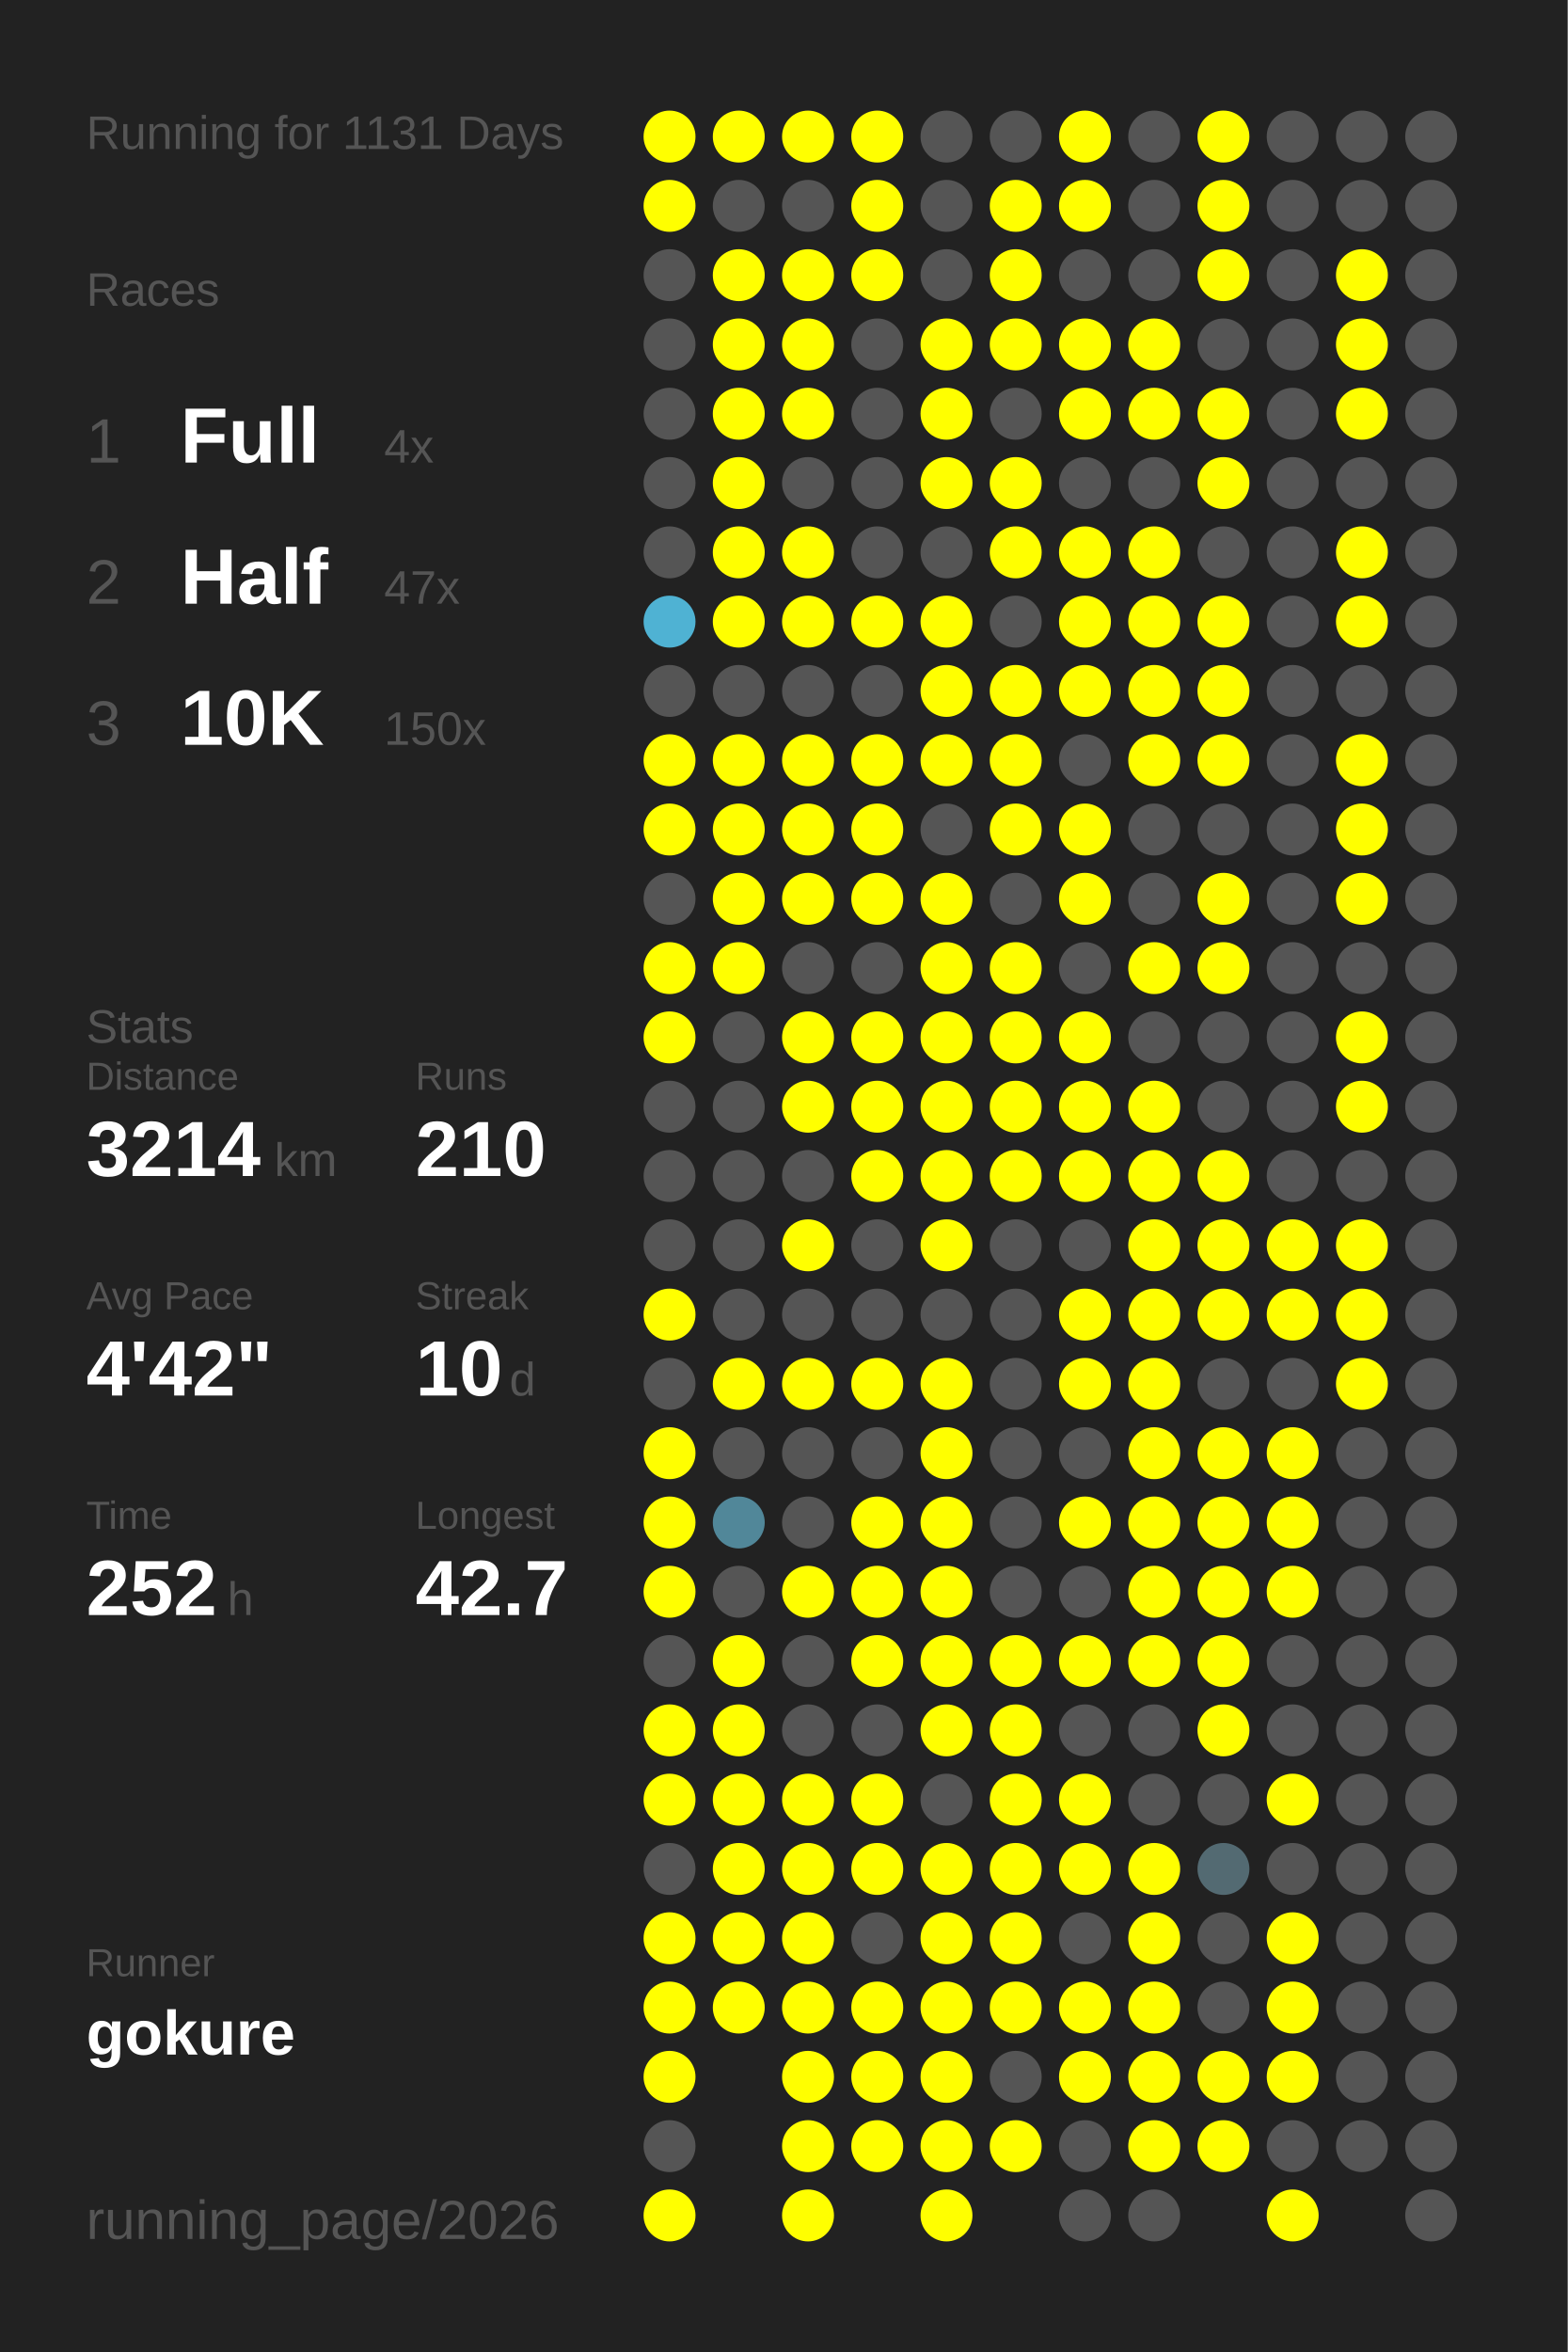
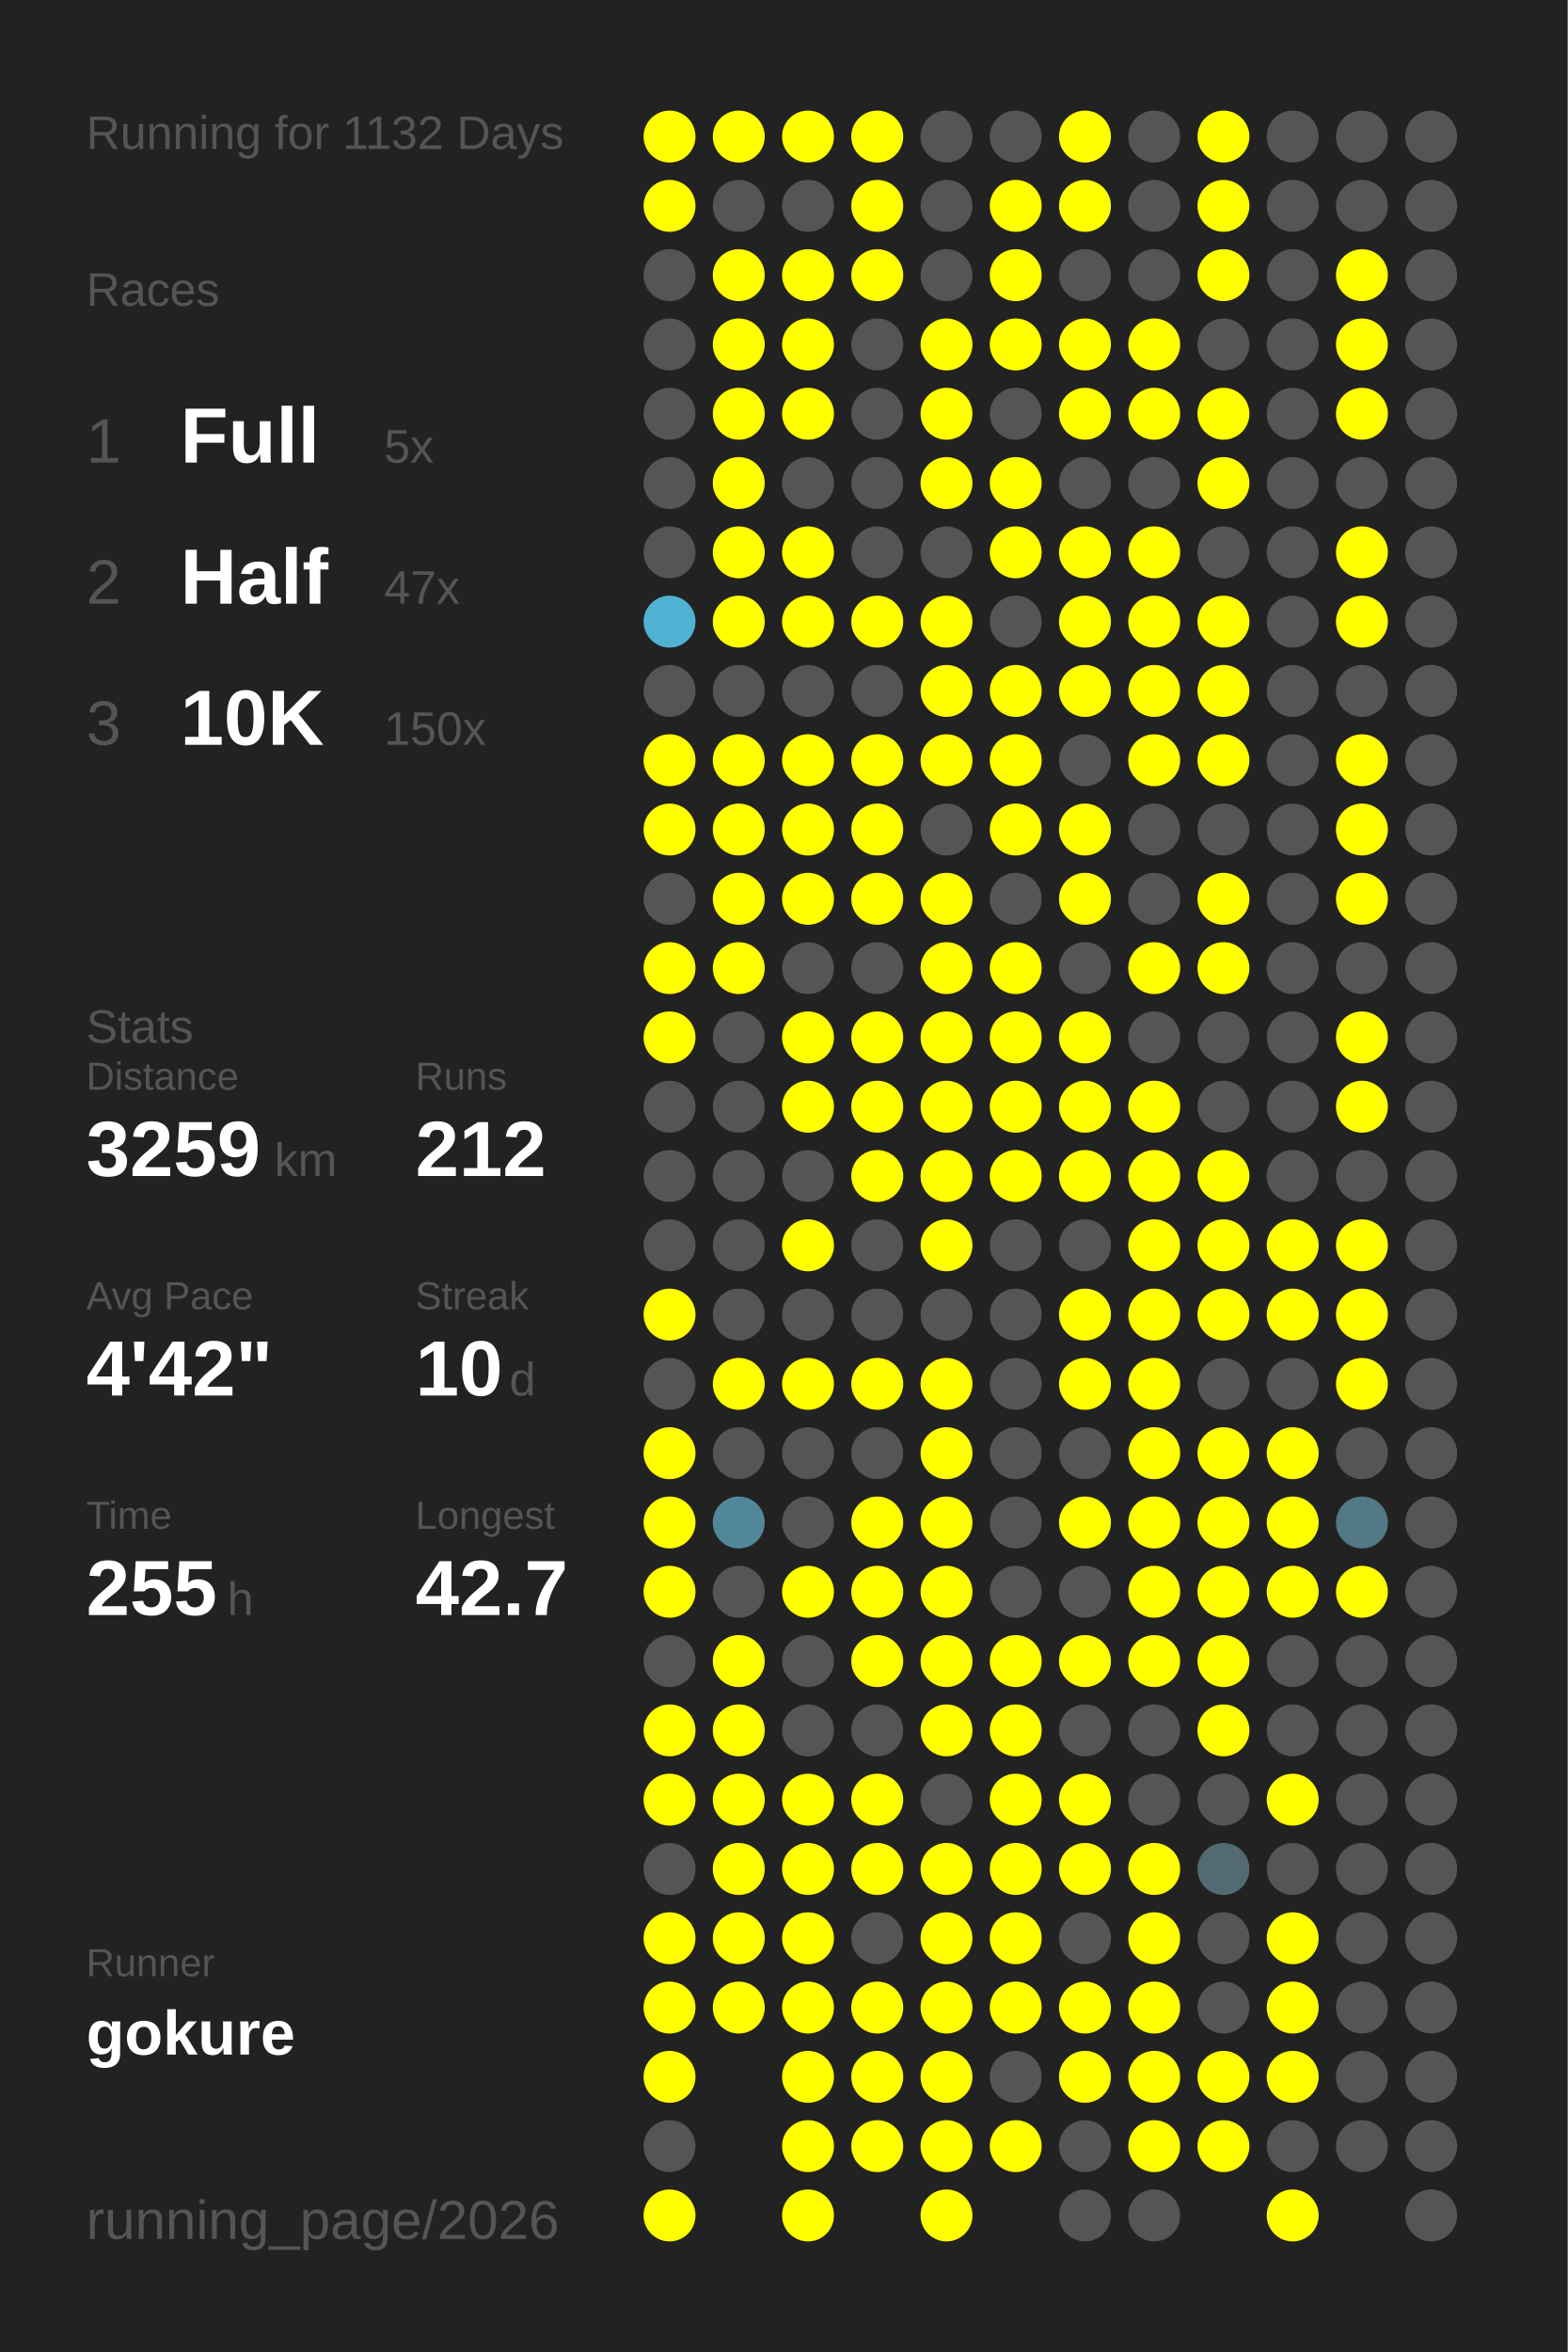
<svg xmlns="http://www.w3.org/2000/svg" baseProfile="full" height="300mm" version="1.1" viewBox="0,0,200,300" width="200mm">
  <defs />
  <rect fill="#222222" height="300" width="200" x="0" y="0" />
-   <text fill="#555555" style="font-size:6px; font-family:Arial;" x="11" y="19">Running for 1131 Days</text>
+   <text fill="#555555" style="font-size:6px; font-family:Arial;" x="11" y="19">Running for 1132 Days</text>
  <text fill="#555555" style="font-size:6px; font-family:Arial;" x="11" y="39">Races</text>
  <text fill="#555555" style="font-size:8px; font-family:Arial;" x="11" y="59">1</text>
  <text fill="#FFFFFF" style="font-size:10px; font-family:Arial; font-weight:bold;" x="23" y="59">Full</text>
-   <text fill="#555555" style="font-size:6px; font-family:Arial;" x="49" y="59">4x</text>
+   <text fill="#555555" style="font-size:6px; font-family:Arial;" x="49" y="59">5x</text>
  <text fill="#555555" style="font-size:8px; font-family:Arial;" x="11" y="77">2</text>
  <text fill="#FFFFFF" style="font-size:10px; font-family:Arial; font-weight:bold;" x="23" y="77">Half</text>
  <text fill="#555555" style="font-size:6px; font-family:Arial;" x="49" y="77">47x</text>
  <text fill="#555555" style="font-size:8px; font-family:Arial;" x="11" y="95">3</text>
  <text fill="#FFFFFF" style="font-size:10px; font-family:Arial; font-weight:bold;" x="23" y="95">10K</text>
  <text fill="#555555" style="font-size:6px; font-family:Arial;" x="49" y="95">150x</text>
  <text fill="#555555" style="font-size:6px; font-family:Arial;" x="11" y="133">Stats</text>
  <text fill="#555555" style="font-size:5px; font-family:Arial;" x="11" y="139">Distance</text>
-   <text fill="#FFFFFF" style="font-size:10px; font-family:Arial; font-weight:bold;" x="11" y="150">3214</text>
+   <text fill="#FFFFFF" style="font-size:10px; font-family:Arial; font-weight:bold;" x="11" y="150">3259</text>
  <text fill="#555555" style="font-size:6px; font-family:Arial;" x="35" y="150">km</text>
  <text fill="#555555" style="font-size:5px; font-family:Arial;" x="53" y="139">Runs</text>
-   <text fill="#FFFFFF" style="font-size:10px; font-family:Arial; font-weight:bold;" x="53" y="150">210</text>
+   <text fill="#FFFFFF" style="font-size:10px; font-family:Arial; font-weight:bold;" x="53" y="150">212</text>
  <text fill="#555555" style="font-size:5px; font-family:Arial;" x="11" y="167">Avg Pace</text>
  <text fill="#FFFFFF" style="font-size:10px; font-family:Arial; font-weight:bold;" x="11" y="178">4'42"</text>
  <text fill="#555555" style="font-size:5px; font-family:Arial;" x="53" y="167">Streak</text>
  <text fill="#FFFFFF" style="font-size:10px; font-family:Arial; font-weight:bold;" x="53" y="178">10</text>
  <text fill="#555555" style="font-size:6px; font-family:Arial;" x="65" y="178">d</text>
  <text fill="#555555" style="font-size:5px; font-family:Arial;" x="11" y="195">Time</text>
-   <text fill="#FFFFFF" style="font-size:10px; font-family:Arial; font-weight:bold;" x="11" y="206">252</text>
+   <text fill="#FFFFFF" style="font-size:10px; font-family:Arial; font-weight:bold;" x="11" y="206">255</text>
  <text fill="#555555" style="font-size:6px; font-family:Arial;" x="29" y="206">h</text>
  <text fill="#555555" style="font-size:5px; font-family:Arial;" x="53" y="195">Longest</text>
  <text fill="#FFFFFF" style="font-size:10px; font-family:Arial; font-weight:bold;" x="53" y="206">42.7</text>
  <text fill="#555555" style="font-size:5px; font-family:Arial;" x="11" y="252.065">Runner</text>
  <text fill="#FFFFFF" style="font-size:8px; font-family:Arial; font-weight:bold;" x="11" y="262.065">gokure</text>
  <text fill="#555555" style="font-size:7px; font-family:Arial;" x="11" y="285.581">running_page/2026</text>
  <circle cx="85.417" cy="17.419" fill="#FFFF00" r="3.312" />
  <circle cx="85.417" cy="26.258" fill="#FFFF00" r="3.312" />
  <circle cx="85.417" cy="35.097" fill="#555555" r="3.312" />
  <circle cx="85.417" cy="43.935" fill="#555555" r="3.312" />
  <circle cx="85.417" cy="52.774" fill="#555555" r="3.312" />
  <circle cx="85.417" cy="61.613" fill="#555555" r="3.312" />
  <circle cx="85.417" cy="70.452" fill="#555555" r="3.312" />
  <circle cx="85.417" cy="79.29" fill="#4fb2d3" r="3.312" />
  <circle cx="85.417" cy="88.129" fill="#555555" r="3.312" />
  <circle cx="85.417" cy="96.968" fill="#FFFF00" r="3.312" />
  <circle cx="85.417" cy="105.806" fill="#FFFF00" r="3.312" />
  <circle cx="85.417" cy="114.645" fill="#555555" r="3.312" />
  <circle cx="85.417" cy="123.484" fill="#FFFF00" r="3.312" />
  <circle cx="85.417" cy="132.323" fill="#FFFF00" r="3.312" />
  <circle cx="85.417" cy="141.161" fill="#555555" r="3.312" />
  <circle cx="85.417" cy="150" fill="#555555" r="3.312" />
  <circle cx="85.417" cy="158.839" fill="#555555" r="3.312" />
  <circle cx="85.417" cy="167.677" fill="#FFFF00" r="3.312" />
  <circle cx="85.417" cy="176.516" fill="#555555" r="3.312" />
  <circle cx="85.417" cy="185.355" fill="#FFFF00" r="3.312" />
  <circle cx="85.417" cy="194.194" fill="#FFFF00" r="3.312" />
  <circle cx="85.417" cy="203.032" fill="#FFFF00" r="3.312" />
  <circle cx="85.417" cy="211.871" fill="#555555" r="3.312" />
  <circle cx="85.417" cy="220.71" fill="#FFFF00" r="3.312" />
  <circle cx="85.417" cy="229.548" fill="#FFFF00" r="3.312" />
  <circle cx="85.417" cy="238.387" fill="#555555" r="3.312" />
  <circle cx="85.417" cy="247.226" fill="#FFFF00" r="3.312" />
  <circle cx="85.417" cy="256.065" fill="#FFFF00" r="3.312" />
  <circle cx="85.417" cy="264.903" fill="#FFFF00" r="3.312" />
  <circle cx="85.417" cy="273.742" fill="#555555" r="3.312" />
  <circle cx="85.417" cy="282.581" fill="#FFFF00" r="3.312" />
  <circle cx="94.25" cy="17.419" fill="#FFFF00" r="3.312" />
  <circle cx="94.25" cy="26.258" fill="#555555" r="3.312" />
  <circle cx="94.25" cy="35.097" fill="#FFFF00" r="3.312" />
  <circle cx="94.25" cy="43.935" fill="#FFFF00" r="3.312" />
  <circle cx="94.25" cy="52.774" fill="#FFFF00" r="3.312" />
  <circle cx="94.25" cy="61.613" fill="#FFFF00" r="3.312" />
  <circle cx="94.25" cy="70.452" fill="#FFFF00" r="3.312" />
  <circle cx="94.25" cy="79.29" fill="#FFFF00" r="3.312" />
  <circle cx="94.25" cy="88.129" fill="#555555" r="3.312" />
  <circle cx="94.25" cy="96.968" fill="#FFFF00" r="3.312" />
  <circle cx="94.25" cy="105.806" fill="#FFFF00" r="3.312" />
  <circle cx="94.25" cy="114.645" fill="#FFFF00" r="3.312" />
  <circle cx="94.25" cy="123.484" fill="#FFFF00" r="3.312" />
  <circle cx="94.25" cy="132.323" fill="#555555" r="3.312" />
  <circle cx="94.25" cy="141.161" fill="#555555" r="3.312" />
  <circle cx="94.25" cy="150" fill="#555555" r="3.312" />
  <circle cx="94.25" cy="158.839" fill="#555555" r="3.312" />
  <circle cx="94.25" cy="167.677" fill="#555555" r="3.312" />
  <circle cx="94.25" cy="176.516" fill="#FFFF00" r="3.312" />
  <circle cx="94.25" cy="185.355" fill="#555555" r="3.312" />
  <circle cx="94.25" cy="194.194" fill="#518799" r="3.312" />
  <circle cx="94.25" cy="203.032" fill="#555555" r="3.312" />
  <circle cx="94.25" cy="211.871" fill="#FFFF00" r="3.312" />
  <circle cx="94.25" cy="220.71" fill="#FFFF00" r="3.312" />
  <circle cx="94.25" cy="229.548" fill="#FFFF00" r="3.312" />
  <circle cx="94.25" cy="238.387" fill="#FFFF00" r="3.312" />
  <circle cx="94.25" cy="247.226" fill="#FFFF00" r="3.312" />
  <circle cx="94.25" cy="256.065" fill="#FFFF00" r="3.312" />
  <circle cx="103.083" cy="17.419" fill="#FFFF00" r="3.312" />
  <circle cx="103.083" cy="26.258" fill="#555555" r="3.312" />
  <circle cx="103.083" cy="35.097" fill="#FFFF00" r="3.312" />
  <circle cx="103.083" cy="43.935" fill="#FFFF00" r="3.312" />
  <circle cx="103.083" cy="52.774" fill="#FFFF00" r="3.312" />
  <circle cx="103.083" cy="61.613" fill="#555555" r="3.312" />
  <circle cx="103.083" cy="70.452" fill="#FFFF00" r="3.312" />
  <circle cx="103.083" cy="79.29" fill="#FFFF00" r="3.312" />
  <circle cx="103.083" cy="88.129" fill="#555555" r="3.312" />
  <circle cx="103.083" cy="96.968" fill="#FFFF00" r="3.312" />
  <circle cx="103.083" cy="105.806" fill="#FFFF00" r="3.312" />
  <circle cx="103.083" cy="114.645" fill="#FFFF00" r="3.312" />
  <circle cx="103.083" cy="123.484" fill="#555555" r="3.312" />
  <circle cx="103.083" cy="132.323" fill="#FFFF00" r="3.312" />
  <circle cx="103.083" cy="141.161" fill="#FFFF00" r="3.312" />
  <circle cx="103.083" cy="150" fill="#555555" r="3.312" />
  <circle cx="103.083" cy="158.839" fill="#FFFF00" r="3.312" />
  <circle cx="103.083" cy="167.677" fill="#555555" r="3.312" />
  <circle cx="103.083" cy="176.516" fill="#FFFF00" r="3.312" />
  <circle cx="103.083" cy="185.355" fill="#555555" r="3.312" />
  <circle cx="103.083" cy="194.194" fill="#555555" r="3.312" />
  <circle cx="103.083" cy="203.032" fill="#FFFF00" r="3.312" />
  <circle cx="103.083" cy="211.871" fill="#555555" r="3.312" />
  <circle cx="103.083" cy="220.71" fill="#555555" r="3.312" />
  <circle cx="103.083" cy="229.548" fill="#FFFF00" r="3.312" />
  <circle cx="103.083" cy="238.387" fill="#FFFF00" r="3.312" />
  <circle cx="103.083" cy="247.226" fill="#FFFF00" r="3.312" />
  <circle cx="103.083" cy="256.065" fill="#FFFF00" r="3.312" />
  <circle cx="103.083" cy="264.903" fill="#FFFF00" r="3.312" />
  <circle cx="103.083" cy="273.742" fill="#FFFF00" r="3.312" />
  <circle cx="103.083" cy="282.581" fill="#FFFF00" r="3.312" />
  <circle cx="111.917" cy="17.419" fill="#FFFF00" r="3.312" />
  <circle cx="111.917" cy="26.258" fill="#FFFF00" r="3.312" />
  <circle cx="111.917" cy="35.097" fill="#FFFF00" r="3.312" />
  <circle cx="111.917" cy="43.935" fill="#555555" r="3.312" />
  <circle cx="111.917" cy="52.774" fill="#555555" r="3.312" />
  <circle cx="111.917" cy="61.613" fill="#555555" r="3.312" />
  <circle cx="111.917" cy="70.452" fill="#555555" r="3.312" />
  <circle cx="111.917" cy="79.29" fill="#FFFF00" r="3.312" />
  <circle cx="111.917" cy="88.129" fill="#555555" r="3.312" />
  <circle cx="111.917" cy="96.968" fill="#FFFF00" r="3.312" />
  <circle cx="111.917" cy="105.806" fill="#FFFF00" r="3.312" />
  <circle cx="111.917" cy="114.645" fill="#FFFF00" r="3.312" />
  <circle cx="111.917" cy="123.484" fill="#555555" r="3.312" />
  <circle cx="111.917" cy="132.323" fill="#FFFF00" r="3.312" />
  <circle cx="111.917" cy="141.161" fill="#FFFF00" r="3.312" />
  <circle cx="111.917" cy="150" fill="#FFFF00" r="3.312" />
  <circle cx="111.917" cy="158.839" fill="#555555" r="3.312" />
  <circle cx="111.917" cy="167.677" fill="#555555" r="3.312" />
  <circle cx="111.917" cy="176.516" fill="#FFFF00" r="3.312" />
  <circle cx="111.917" cy="185.355" fill="#555555" r="3.312" />
  <circle cx="111.917" cy="194.194" fill="#FFFF00" r="3.312" />
  <circle cx="111.917" cy="203.032" fill="#FFFF00" r="3.312" />
  <circle cx="111.917" cy="211.871" fill="#FFFF00" r="3.312" />
  <circle cx="111.917" cy="220.71" fill="#555555" r="3.312" />
  <circle cx="111.917" cy="229.548" fill="#FFFF00" r="3.312" />
  <circle cx="111.917" cy="238.387" fill="#FFFF00" r="3.312" />
  <circle cx="111.917" cy="247.226" fill="#555555" r="3.312" />
  <circle cx="111.917" cy="256.065" fill="#FFFF00" r="3.312" />
  <circle cx="111.917" cy="264.903" fill="#FFFF00" r="3.312" />
  <circle cx="111.917" cy="273.742" fill="#FFFF00" r="3.312" />
  <circle cx="120.75" cy="17.419" fill="#555555" r="3.312" />
  <circle cx="120.75" cy="26.258" fill="#555555" r="3.312" />
  <circle cx="120.75" cy="35.097" fill="#555555" r="3.312" />
  <circle cx="120.75" cy="43.935" fill="#FFFF00" r="3.312" />
  <circle cx="120.75" cy="52.774" fill="#FFFF00" r="3.312" />
  <circle cx="120.75" cy="61.613" fill="#FFFF00" r="3.312" />
  <circle cx="120.75" cy="70.452" fill="#555555" r="3.312" />
  <circle cx="120.75" cy="79.29" fill="#FFFF00" r="3.312" />
  <circle cx="120.75" cy="88.129" fill="#FFFF00" r="3.312" />
  <circle cx="120.75" cy="96.968" fill="#FFFF00" r="3.312" />
  <circle cx="120.75" cy="105.806" fill="#555555" r="3.312" />
  <circle cx="120.75" cy="114.645" fill="#FFFF00" r="3.312" />
  <circle cx="120.75" cy="123.484" fill="#FFFF00" r="3.312" />
  <circle cx="120.75" cy="132.323" fill="#FFFF00" r="3.312" />
  <circle cx="120.75" cy="141.161" fill="#FFFF00" r="3.312" />
  <circle cx="120.75" cy="150" fill="#FFFF00" r="3.312" />
  <circle cx="120.75" cy="158.839" fill="#FFFF00" r="3.312" />
  <circle cx="120.75" cy="167.677" fill="#555555" r="3.312" />
  <circle cx="120.75" cy="176.516" fill="#FFFF00" r="3.312" />
  <circle cx="120.75" cy="185.355" fill="#FFFF00" r="3.312" />
  <circle cx="120.75" cy="194.194" fill="#FFFF00" r="3.312" />
  <circle cx="120.75" cy="203.032" fill="#FFFF00" r="3.312" />
  <circle cx="120.75" cy="211.871" fill="#FFFF00" r="3.312" />
  <circle cx="120.75" cy="220.71" fill="#FFFF00" r="3.312" />
  <circle cx="120.75" cy="229.548" fill="#555555" r="3.312" />
  <circle cx="120.75" cy="238.387" fill="#FFFF00" r="3.312" />
  <circle cx="120.75" cy="247.226" fill="#FFFF00" r="3.312" />
  <circle cx="120.75" cy="256.065" fill="#FFFF00" r="3.312" />
  <circle cx="120.75" cy="264.903" fill="#FFFF00" r="3.312" />
  <circle cx="120.75" cy="273.742" fill="#FFFF00" r="3.312" />
  <circle cx="120.75" cy="282.581" fill="#FFFF00" r="3.312" />
  <circle cx="129.583" cy="17.419" fill="#555555" r="3.312" />
  <circle cx="129.583" cy="26.258" fill="#FFFF00" r="3.312" />
  <circle cx="129.583" cy="35.097" fill="#FFFF00" r="3.312" />
  <circle cx="129.583" cy="43.935" fill="#FFFF00" r="3.312" />
  <circle cx="129.583" cy="52.774" fill="#555555" r="3.312" />
  <circle cx="129.583" cy="61.613" fill="#FFFF00" r="3.312" />
  <circle cx="129.583" cy="70.452" fill="#FFFF00" r="3.312" />
  <circle cx="129.583" cy="79.29" fill="#555555" r="3.312" />
  <circle cx="129.583" cy="88.129" fill="#FFFF00" r="3.312" />
  <circle cx="129.583" cy="96.968" fill="#FFFF00" r="3.312" />
  <circle cx="129.583" cy="105.806" fill="#FFFF00" r="3.312" />
  <circle cx="129.583" cy="114.645" fill="#555555" r="3.312" />
  <circle cx="129.583" cy="123.484" fill="#FFFF00" r="3.312" />
  <circle cx="129.583" cy="132.323" fill="#FFFF00" r="3.312" />
  <circle cx="129.583" cy="141.161" fill="#FFFF00" r="3.312" />
  <circle cx="129.583" cy="150" fill="#FFFF00" r="3.312" />
  <circle cx="129.583" cy="158.839" fill="#555555" r="3.312" />
  <circle cx="129.583" cy="167.677" fill="#555555" r="3.312" />
  <circle cx="129.583" cy="176.516" fill="#555555" r="3.312" />
  <circle cx="129.583" cy="185.355" fill="#555555" r="3.312" />
  <circle cx="129.583" cy="194.194" fill="#555555" r="3.312" />
  <circle cx="129.583" cy="203.032" fill="#555555" r="3.312" />
  <circle cx="129.583" cy="211.871" fill="#FFFF00" r="3.312" />
  <circle cx="129.583" cy="220.71" fill="#FFFF00" r="3.312" />
  <circle cx="129.583" cy="229.548" fill="#FFFF00" r="3.312" />
  <circle cx="129.583" cy="238.387" fill="#FFFF00" r="3.312" />
  <circle cx="129.583" cy="247.226" fill="#FFFF00" r="3.312" />
  <circle cx="129.583" cy="256.065" fill="#FFFF00" r="3.312" />
  <circle cx="129.583" cy="264.903" fill="#555555" r="3.312" />
  <circle cx="129.583" cy="273.742" fill="#FFFF00" r="3.312" />
  <circle cx="138.417" cy="17.419" fill="#FFFF00" r="3.312" />
  <circle cx="138.417" cy="26.258" fill="#FFFF00" r="3.312" />
  <circle cx="138.417" cy="35.097" fill="#555555" r="3.312" />
  <circle cx="138.417" cy="43.935" fill="#FFFF00" r="3.312" />
  <circle cx="138.417" cy="52.774" fill="#FFFF00" r="3.312" />
  <circle cx="138.417" cy="61.613" fill="#555555" r="3.312" />
  <circle cx="138.417" cy="70.452" fill="#FFFF00" r="3.312" />
  <circle cx="138.417" cy="79.29" fill="#FFFF00" r="3.312" />
  <circle cx="138.417" cy="88.129" fill="#FFFF00" r="3.312" />
  <circle cx="138.417" cy="96.968" fill="#555555" r="3.312" />
  <circle cx="138.417" cy="105.806" fill="#FFFF00" r="3.312" />
  <circle cx="138.417" cy="114.645" fill="#FFFF00" r="3.312" />
  <circle cx="138.417" cy="123.484" fill="#555555" r="3.312" />
  <circle cx="138.417" cy="132.323" fill="#FFFF00" r="3.312" />
  <circle cx="138.417" cy="141.161" fill="#FFFF00" r="3.312" />
  <circle cx="138.417" cy="150" fill="#FFFF00" r="3.312" />
  <circle cx="138.417" cy="158.839" fill="#555555" r="3.312" />
  <circle cx="138.417" cy="167.677" fill="#FFFF00" r="3.312" />
  <circle cx="138.417" cy="176.516" fill="#FFFF00" r="3.312" />
  <circle cx="138.417" cy="185.355" fill="#555555" r="3.312" />
  <circle cx="138.417" cy="194.194" fill="#FFFF00" r="3.312" />
  <circle cx="138.417" cy="203.032" fill="#555555" r="3.312" />
  <circle cx="138.417" cy="211.871" fill="#FFFF00" r="3.312" />
  <circle cx="138.417" cy="220.71" fill="#555555" r="3.312" />
  <circle cx="138.417" cy="229.548" fill="#FFFF00" r="3.312" />
  <circle cx="138.417" cy="238.387" fill="#FFFF00" r="3.312" />
  <circle cx="138.417" cy="247.226" fill="#555555" r="3.312" />
  <circle cx="138.417" cy="256.065" fill="#FFFF00" r="3.312" />
  <circle cx="138.417" cy="264.903" fill="#FFFF00" r="3.312" />
  <circle cx="138.417" cy="273.742" fill="#555555" r="3.312" />
  <circle cx="138.417" cy="282.581" fill="#555555" r="3.312" />
  <circle cx="147.25" cy="17.419" fill="#555555" r="3.312" />
  <circle cx="147.25" cy="26.258" fill="#555555" r="3.312" />
  <circle cx="147.25" cy="35.097" fill="#555555" r="3.312" />
  <circle cx="147.25" cy="43.935" fill="#FFFF00" r="3.312" />
  <circle cx="147.25" cy="52.774" fill="#FFFF00" r="3.312" />
  <circle cx="147.25" cy="61.613" fill="#555555" r="3.312" />
  <circle cx="147.25" cy="70.452" fill="#FFFF00" r="3.312" />
  <circle cx="147.25" cy="79.29" fill="#FFFF00" r="3.312" />
  <circle cx="147.25" cy="88.129" fill="#FFFF00" r="3.312" />
  <circle cx="147.25" cy="96.968" fill="#FFFF00" r="3.312" />
  <circle cx="147.25" cy="105.806" fill="#555555" r="3.312" />
  <circle cx="147.25" cy="114.645" fill="#555555" r="3.312" />
  <circle cx="147.25" cy="123.484" fill="#FFFF00" r="3.312" />
  <circle cx="147.25" cy="132.323" fill="#555555" r="3.312" />
  <circle cx="147.25" cy="141.161" fill="#FFFF00" r="3.312" />
  <circle cx="147.25" cy="150" fill="#FFFF00" r="3.312" />
  <circle cx="147.25" cy="158.839" fill="#FFFF00" r="3.312" />
  <circle cx="147.25" cy="167.677" fill="#FFFF00" r="3.312" />
  <circle cx="147.25" cy="176.516" fill="#FFFF00" r="3.312" />
  <circle cx="147.25" cy="185.355" fill="#FFFF00" r="3.312" />
  <circle cx="147.25" cy="194.194" fill="#FFFF00" r="3.312" />
  <circle cx="147.25" cy="203.032" fill="#FFFF00" r="3.312" />
  <circle cx="147.25" cy="211.871" fill="#FFFF00" r="3.312" />
  <circle cx="147.25" cy="220.71" fill="#555555" r="3.312" />
  <circle cx="147.25" cy="229.548" fill="#555555" r="3.312" />
  <circle cx="147.25" cy="238.387" fill="#FFFF00" r="3.312" />
  <circle cx="147.25" cy="247.226" fill="#FFFF00" r="3.312" />
  <circle cx="147.25" cy="256.065" fill="#FFFF00" r="3.312" />
  <circle cx="147.25" cy="264.903" fill="#FFFF00" r="3.312" />
  <circle cx="147.25" cy="273.742" fill="#FFFF00" r="3.312" />
  <circle cx="147.25" cy="282.581" fill="#555555" r="3.312" />
  <circle cx="156.083" cy="17.419" fill="#FFFF00" r="3.312" />
  <circle cx="156.083" cy="26.258" fill="#FFFF00" r="3.312" />
  <circle cx="156.083" cy="35.097" fill="#FFFF00" r="3.312" />
  <circle cx="156.083" cy="43.935" fill="#555555" r="3.312" />
  <circle cx="156.083" cy="52.774" fill="#FFFF00" r="3.312" />
  <circle cx="156.083" cy="61.613" fill="#FFFF00" r="3.312" />
  <circle cx="156.083" cy="70.452" fill="#555555" r="3.312" />
  <circle cx="156.083" cy="79.29" fill="#FFFF00" r="3.312" />
  <circle cx="156.083" cy="88.129" fill="#FFFF00" r="3.312" />
  <circle cx="156.083" cy="96.968" fill="#FFFF00" r="3.312" />
  <circle cx="156.083" cy="105.806" fill="#555555" r="3.312" />
  <circle cx="156.083" cy="114.645" fill="#FFFF00" r="3.312" />
  <circle cx="156.083" cy="123.484" fill="#FFFF00" r="3.312" />
  <circle cx="156.083" cy="132.323" fill="#555555" r="3.312" />
  <circle cx="156.083" cy="141.161" fill="#555555" r="3.312" />
  <circle cx="156.083" cy="150" fill="#FFFF00" r="3.312" />
  <circle cx="156.083" cy="158.839" fill="#FFFF00" r="3.312" />
  <circle cx="156.083" cy="167.677" fill="#FFFF00" r="3.312" />
  <circle cx="156.083" cy="176.516" fill="#555555" r="3.312" />
  <circle cx="156.083" cy="185.355" fill="#FFFF00" r="3.312" />
  <circle cx="156.083" cy="194.194" fill="#FFFF00" r="3.312" />
  <circle cx="156.083" cy="203.032" fill="#FFFF00" r="3.312" />
  <circle cx="156.083" cy="211.871" fill="#FFFF00" r="3.312" />
  <circle cx="156.083" cy="220.71" fill="#FFFF00" r="3.312" />
  <circle cx="156.083" cy="229.548" fill="#555555" r="3.312" />
  <circle cx="156.083" cy="238.387" fill="#536a72" r="3.312" />
  <circle cx="156.083" cy="247.226" fill="#555555" r="3.312" />
  <circle cx="156.083" cy="256.065" fill="#555555" r="3.312" />
  <circle cx="156.083" cy="264.903" fill="#FFFF00" r="3.312" />
  <circle cx="156.083" cy="273.742" fill="#FFFF00" r="3.312" />
  <circle cx="164.917" cy="17.419" fill="#555555" r="3.312" />
  <circle cx="164.917" cy="26.258" fill="#555555" r="3.312" />
  <circle cx="164.917" cy="35.097" fill="#555555" r="3.312" />
  <circle cx="164.917" cy="43.935" fill="#555555" r="3.312" />
  <circle cx="164.917" cy="52.774" fill="#555555" r="3.312" />
  <circle cx="164.917" cy="61.613" fill="#555555" r="3.312" />
  <circle cx="164.917" cy="70.452" fill="#555555" r="3.312" />
  <circle cx="164.917" cy="79.29" fill="#555555" r="3.312" />
  <circle cx="164.917" cy="88.129" fill="#555555" r="3.312" />
  <circle cx="164.917" cy="96.968" fill="#555555" r="3.312" />
  <circle cx="164.917" cy="105.806" fill="#555555" r="3.312" />
  <circle cx="164.917" cy="114.645" fill="#555555" r="3.312" />
  <circle cx="164.917" cy="123.484" fill="#555555" r="3.312" />
  <circle cx="164.917" cy="132.323" fill="#555555" r="3.312" />
  <circle cx="164.917" cy="141.161" fill="#555555" r="3.312" />
  <circle cx="164.917" cy="150" fill="#555555" r="3.312" />
  <circle cx="164.917" cy="158.839" fill="#FFFF00" r="3.312" />
  <circle cx="164.917" cy="167.677" fill="#FFFF00" r="3.312" />
  <circle cx="164.917" cy="176.516" fill="#555555" r="3.312" />
  <circle cx="164.917" cy="185.355" fill="#FFFF00" r="3.312" />
  <circle cx="164.917" cy="194.194" fill="#FFFF00" r="3.312" />
  <circle cx="164.917" cy="203.032" fill="#FFFF00" r="3.312" />
  <circle cx="164.917" cy="211.871" fill="#555555" r="3.312" />
  <circle cx="164.917" cy="220.71" fill="#555555" r="3.312" />
  <circle cx="164.917" cy="229.548" fill="#FFFF00" r="3.312" />
  <circle cx="164.917" cy="238.387" fill="#555555" r="3.312" />
  <circle cx="164.917" cy="247.226" fill="#FFFF00" r="3.312" />
  <circle cx="164.917" cy="256.065" fill="#FFFF00" r="3.312" />
  <circle cx="164.917" cy="264.903" fill="#FFFF00" r="3.312" />
  <circle cx="164.917" cy="273.742" fill="#555555" r="3.312" />
  <circle cx="164.917" cy="282.581" fill="#FFFF00" r="3.312" />
  <circle cx="173.75" cy="17.419" fill="#555555" r="3.312" />
  <circle cx="173.75" cy="26.258" fill="#555555" r="3.312" />
  <circle cx="173.75" cy="35.097" fill="#FFFF00" r="3.312" />
  <circle cx="173.75" cy="43.935" fill="#FFFF00" r="3.312" />
  <circle cx="173.75" cy="52.774" fill="#FFFF00" r="3.312" />
  <circle cx="173.75" cy="61.613" fill="#555555" r="3.312" />
  <circle cx="173.75" cy="70.452" fill="#FFFF00" r="3.312" />
  <circle cx="173.75" cy="79.29" fill="#FFFF00" r="3.312" />
  <circle cx="173.75" cy="88.129" fill="#555555" r="3.312" />
  <circle cx="173.75" cy="96.968" fill="#FFFF00" r="3.312" />
  <circle cx="173.75" cy="105.806" fill="#FFFF00" r="3.312" />
  <circle cx="173.75" cy="114.645" fill="#FFFF00" r="3.312" />
  <circle cx="173.75" cy="123.484" fill="#555555" r="3.312" />
  <circle cx="173.75" cy="132.323" fill="#FFFF00" r="3.312" />
  <circle cx="173.75" cy="141.161" fill="#FFFF00" r="3.312" />
  <circle cx="173.75" cy="150" fill="#555555" r="3.312" />
  <circle cx="173.75" cy="158.839" fill="#FFFF00" r="3.312" />
  <circle cx="173.75" cy="167.677" fill="#FFFF00" r="3.312" />
  <circle cx="173.75" cy="176.516" fill="#FFFF00" r="3.312" />
  <circle cx="173.75" cy="185.355" fill="#555555" r="3.312" />
-   <circle cx="173.75" cy="194.194" fill="#555555" r="3.312" />
-   <circle cx="173.75" cy="203.032" fill="#555555" r="3.312" />
+   <circle cx="173.75" cy="194.194" fill="#527885" r="3.312" />
+   <circle cx="173.75" cy="203.032" fill="#FFFF00" r="3.312" />
  <circle cx="173.75" cy="211.871" fill="#555555" r="3.312" />
  <circle cx="173.75" cy="220.71" fill="#555555" r="3.312" />
  <circle cx="173.75" cy="229.548" fill="#555555" r="3.312" />
  <circle cx="173.75" cy="238.387" fill="#555555" r="3.312" />
  <circle cx="173.75" cy="247.226" fill="#555555" r="3.312" />
  <circle cx="173.75" cy="256.065" fill="#555555" r="3.312" />
  <circle cx="173.75" cy="264.903" fill="#555555" r="3.312" />
  <circle cx="173.75" cy="273.742" fill="#555555" r="3.312" />
  <circle cx="182.583" cy="17.419" fill="#555555" r="3.312" />
  <circle cx="182.583" cy="26.258" fill="#555555" r="3.312" />
  <circle cx="182.583" cy="35.097" fill="#555555" r="3.312" />
  <circle cx="182.583" cy="43.935" fill="#555555" r="3.312" />
  <circle cx="182.583" cy="52.774" fill="#555555" r="3.312" />
  <circle cx="182.583" cy="61.613" fill="#555555" r="3.312" />
  <circle cx="182.583" cy="70.452" fill="#555555" r="3.312" />
  <circle cx="182.583" cy="79.29" fill="#555555" r="3.312" />
  <circle cx="182.583" cy="88.129" fill="#555555" r="3.312" />
  <circle cx="182.583" cy="96.968" fill="#555555" r="3.312" />
  <circle cx="182.583" cy="105.806" fill="#555555" r="3.312" />
  <circle cx="182.583" cy="114.645" fill="#555555" r="3.312" />
  <circle cx="182.583" cy="123.484" fill="#555555" r="3.312" />
  <circle cx="182.583" cy="132.323" fill="#555555" r="3.312" />
  <circle cx="182.583" cy="141.161" fill="#555555" r="3.312" />
  <circle cx="182.583" cy="150" fill="#555555" r="3.312" />
  <circle cx="182.583" cy="158.839" fill="#555555" r="3.312" />
  <circle cx="182.583" cy="167.677" fill="#555555" r="3.312" />
  <circle cx="182.583" cy="176.516" fill="#555555" r="3.312" />
  <circle cx="182.583" cy="185.355" fill="#555555" r="3.312" />
  <circle cx="182.583" cy="194.194" fill="#555555" r="3.312" />
  <circle cx="182.583" cy="203.032" fill="#555555" r="3.312" />
  <circle cx="182.583" cy="211.871" fill="#555555" r="3.312" />
  <circle cx="182.583" cy="220.71" fill="#555555" r="3.312" />
  <circle cx="182.583" cy="229.548" fill="#555555" r="3.312" />
  <circle cx="182.583" cy="238.387" fill="#555555" r="3.312" />
  <circle cx="182.583" cy="247.226" fill="#555555" r="3.312" />
  <circle cx="182.583" cy="256.065" fill="#555555" r="3.312" />
  <circle cx="182.583" cy="264.903" fill="#555555" r="3.312" />
  <circle cx="182.583" cy="273.742" fill="#555555" r="3.312" />
  <circle cx="182.583" cy="282.581" fill="#555555" r="3.312" />
</svg>
